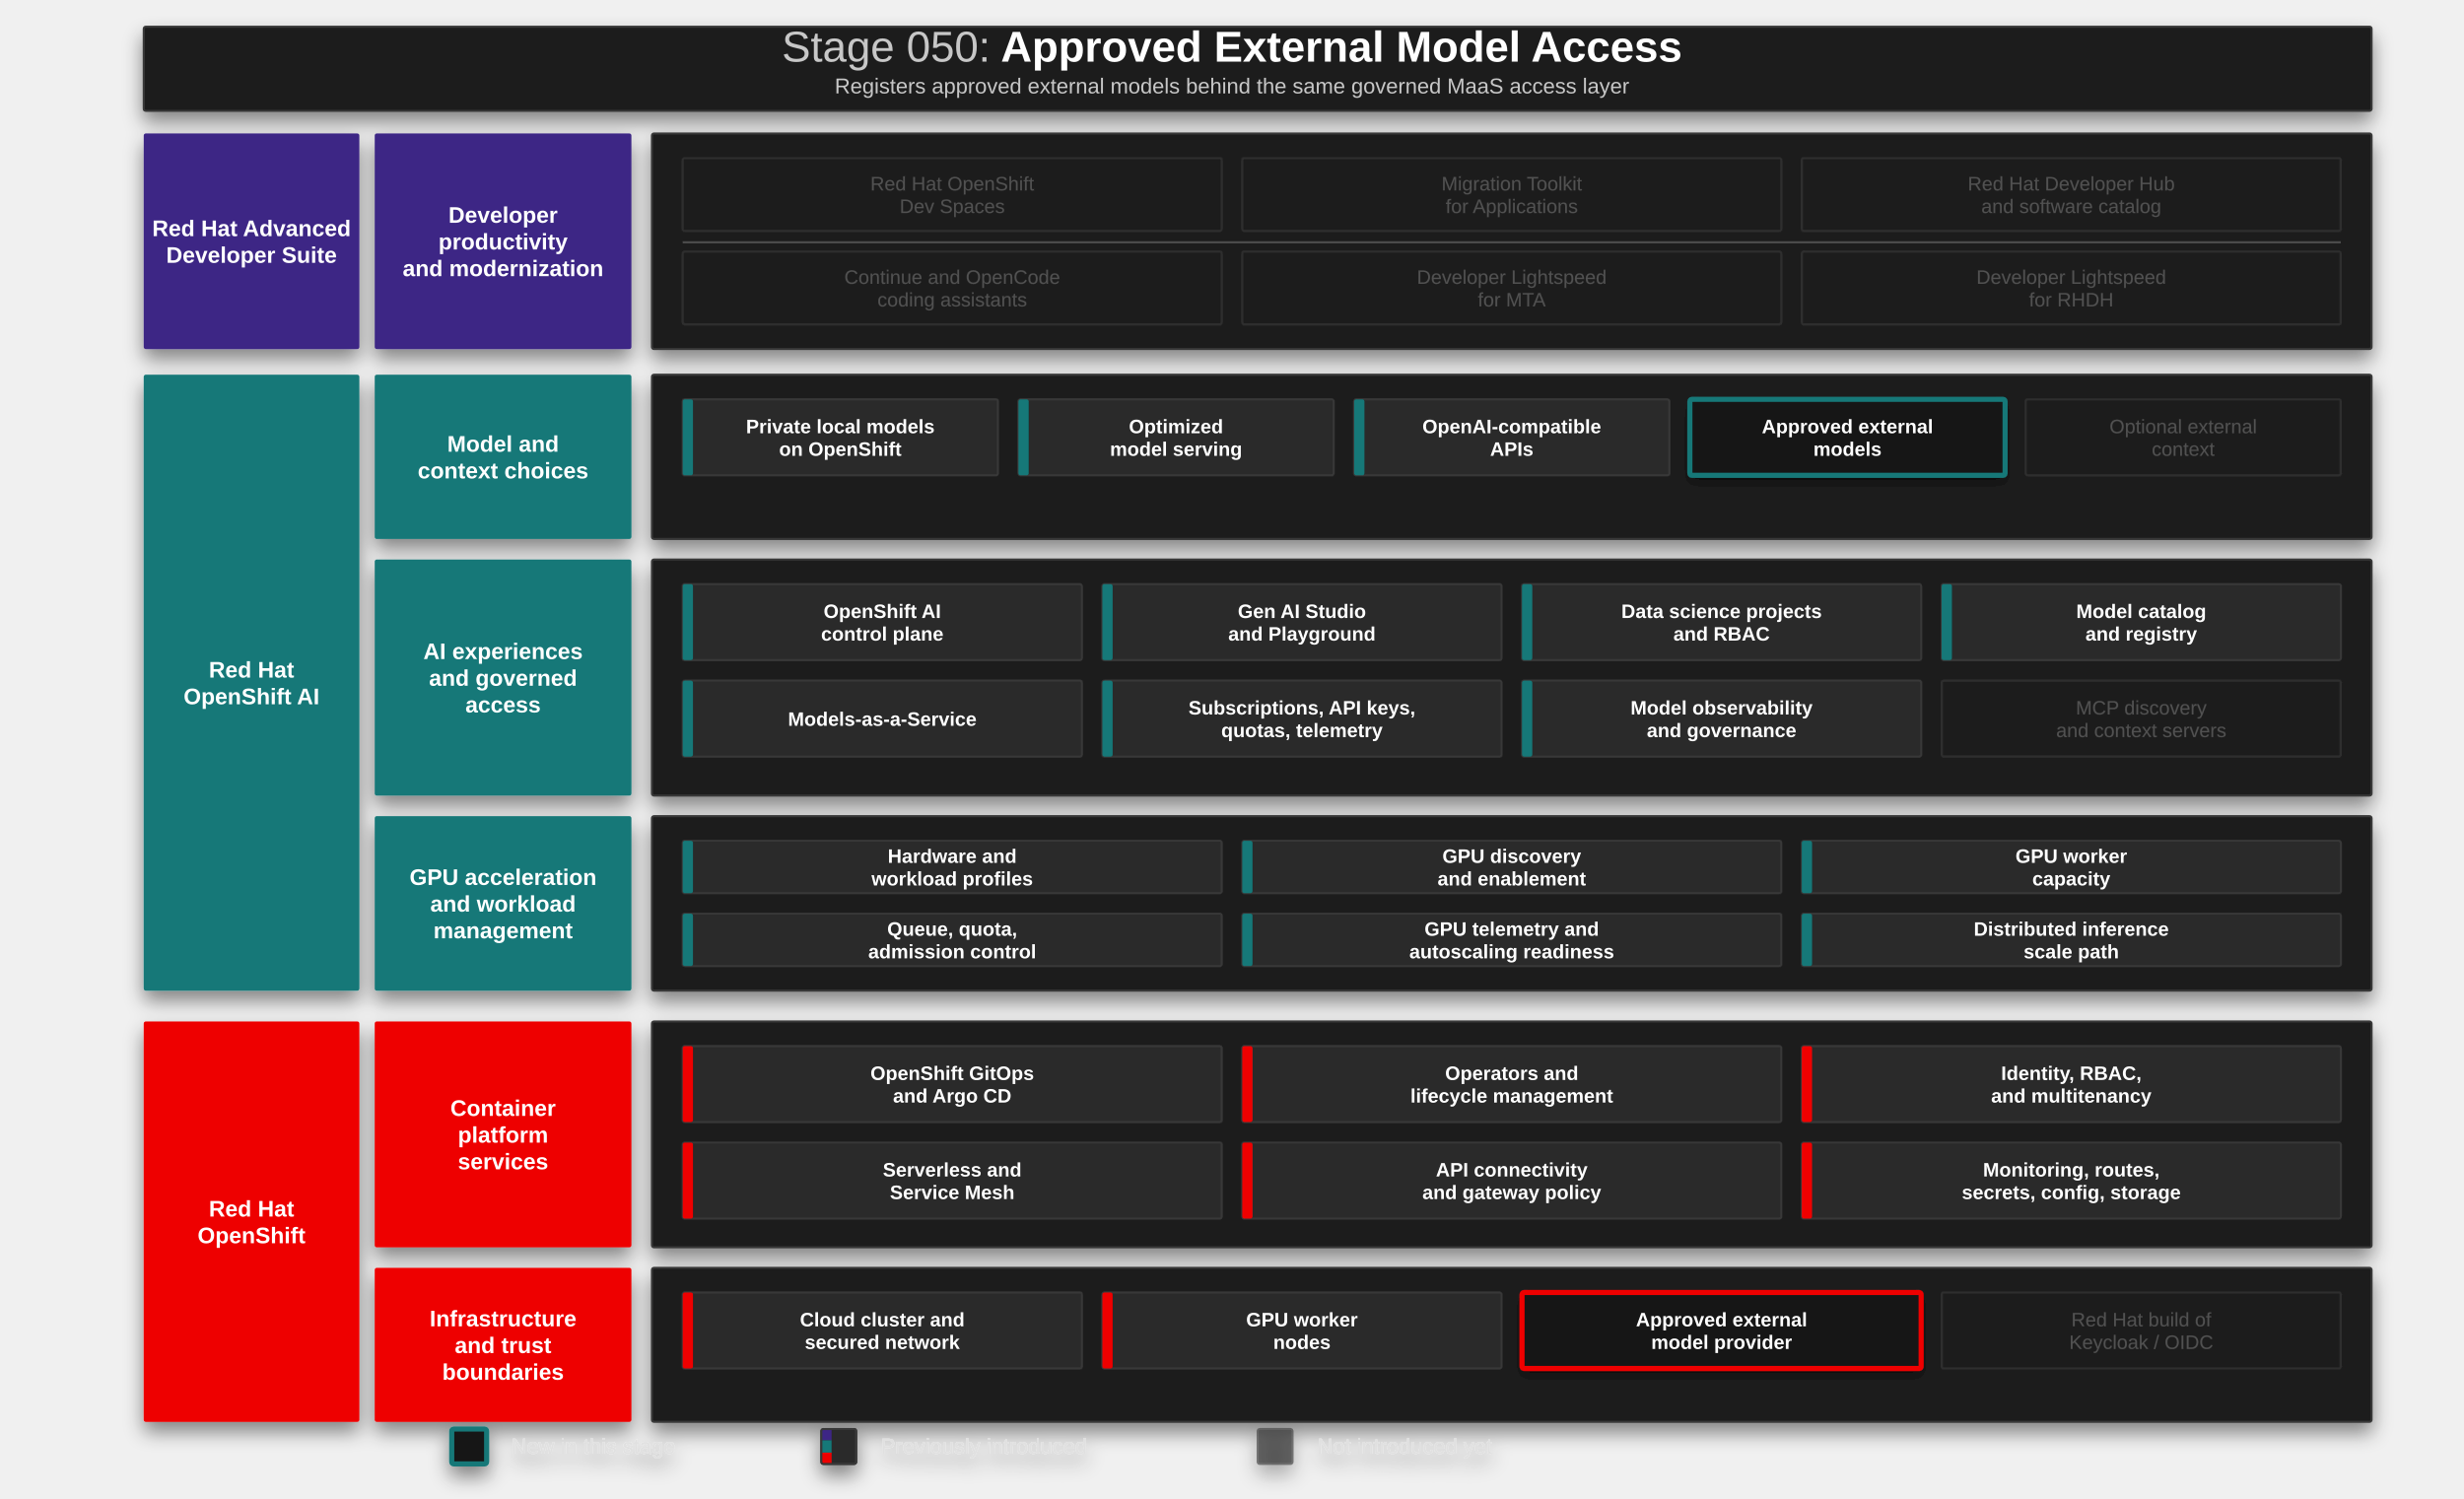
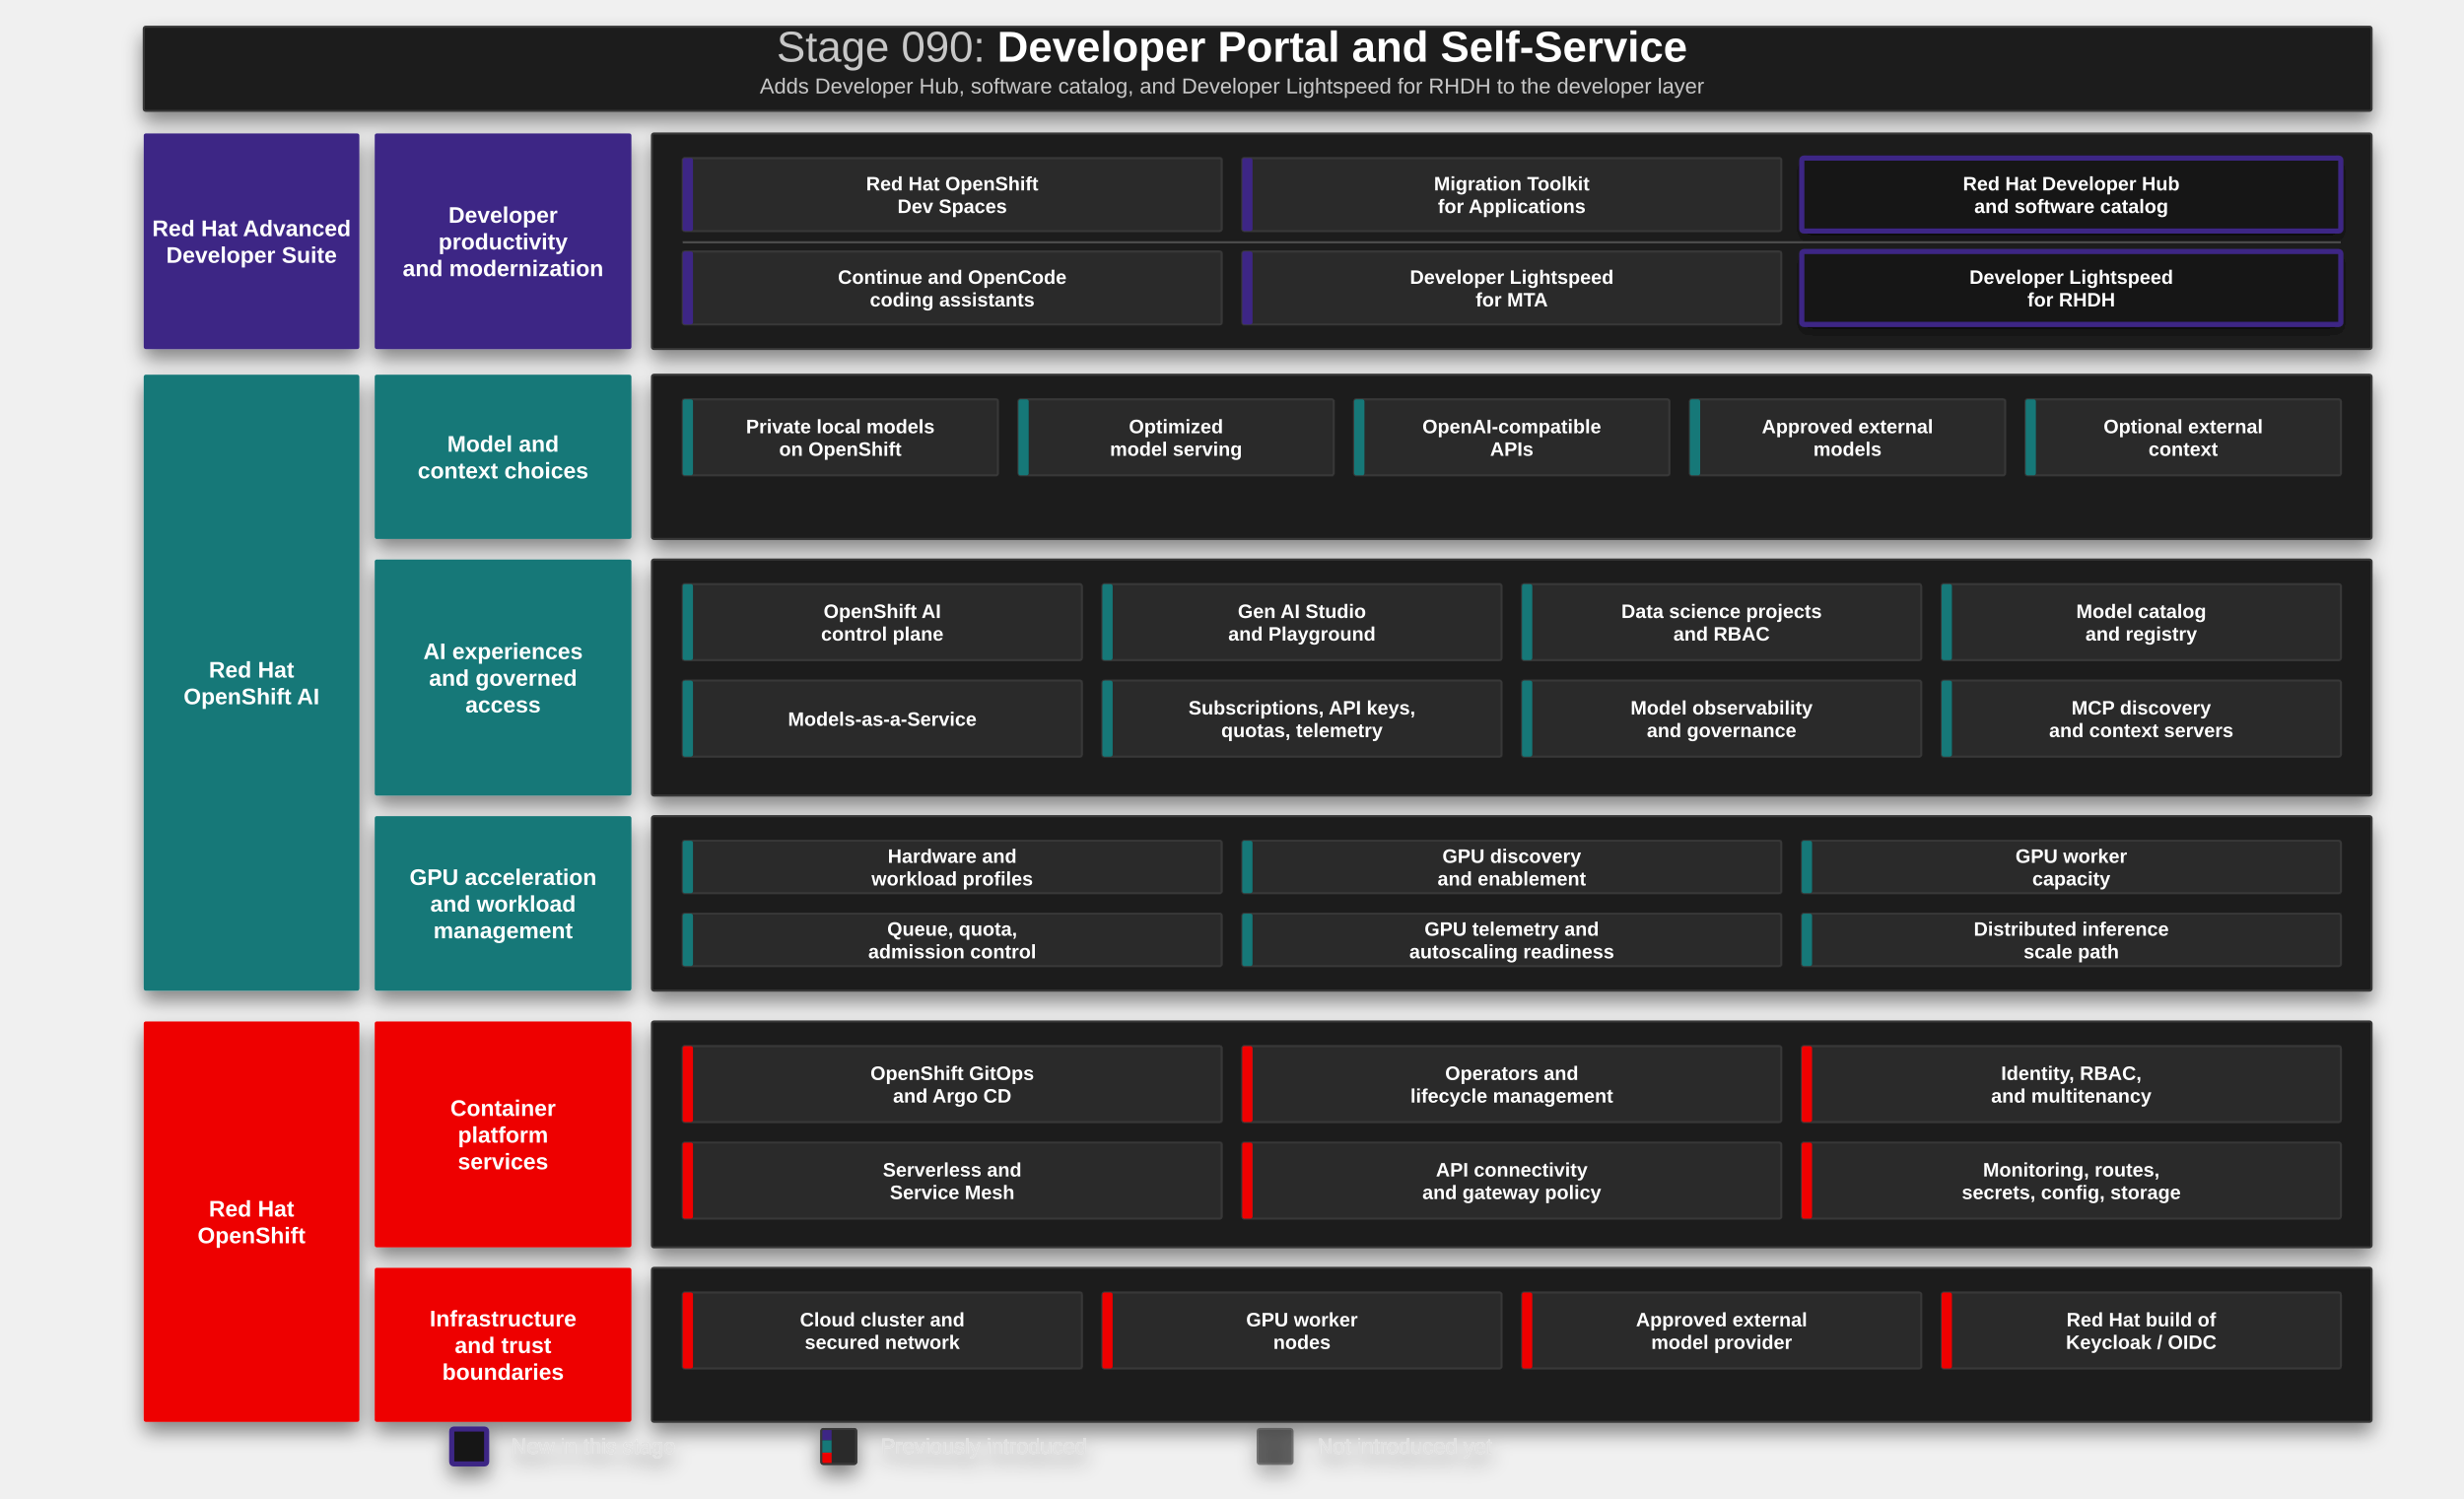
<svg xmlns="http://www.w3.org/2000/svg" width="2400" height="1460" viewBox="0 0 2400 1460" role="img" aria-labelledby="title desc">
  <style>.display{font-family:'Red Hat Display','Arial',sans-serif}.body{font-family:'Red Hat Text','Arial',sans-serif}</style>
  <defs>
    <filter id="lift" x="-20%" y="-20%" width="140%" height="140%">
      <feDropShadow dx="0" dy="6" stdDeviation="5" flood-color="#000" flood-opacity="0.55" />
    </filter>
    <filter id="panelShadow" x="-8%" y="-8%" width="116%" height="116%">
      <feDropShadow dx="0" dy="10" stdDeviation="9" flood-color="#000" flood-opacity="0.45" />
    </filter>
  </defs>
  <g filter="url(#panelShadow)">
    <rect x="140" y="26" width="2170" height="82" rx="2" fill="#1f1f1f" stroke="#383838" stroke-width="2" />
    <text x="1200" y="60" class="display" font-size="42" fill="#ffffff" font-weight="700" text-anchor="middle">
-       <tspan fill="#c7c7c7" font-weight="500">Stage 050:</tspan> Approved External Model Access</text>
-     <text x="1200" y="91" class="body" font-size="21" fill="#c7c7c7" text-anchor="middle">Registers approved external models behind the same governed MaaS access layer</text>
+       <tspan fill="#c7c7c7" font-weight="500">Stage 090:</tspan> Developer Portal and Self-Service</text>
+     <text x="1200" y="91" class="body" font-size="21" fill="#c7c7c7" text-anchor="middle">Adds Developer Hub, software catalog, and Developer Lightspeed for RHDH to the developer layer</text>
    <rect x="140" y="130" width="210" height="210" rx="2" fill="#3d2785" stroke="#3d2785" stroke-width="0" />
    <text x="245" y="230" class="body" font-size="22" fill="#ffffff" font-weight="700" text-anchor="middle">Red Hat Advanced</text>
    <text x="245" y="256" class="body" font-size="22" fill="#ffffff" font-weight="700" text-anchor="middle">Developer Suite</text>
    <rect x="140" y="365" width="210" height="600" rx="2" fill="#147878" stroke="#147878" stroke-width="0" />
    <text x="245" y="660" class="body" font-size="22" fill="#ffffff" font-weight="700" text-anchor="middle">Red Hat</text>
    <text x="245" y="686" class="body" font-size="22" fill="#ffffff" font-weight="700" text-anchor="middle">OpenShift AI</text>
    <rect x="140" y="995" width="210" height="390" rx="2" fill="#ee0000" stroke="#ee0000" stroke-width="0" />
    <text x="245" y="1185" class="body" font-size="22" fill="#ffffff" font-weight="700" text-anchor="middle">Red Hat</text>
    <text x="245" y="1211" class="body" font-size="22" fill="#ffffff" font-weight="700" text-anchor="middle">OpenShift</text>
    <rect x="365" y="130" width="250" height="210" rx="2" fill="#3d2785" stroke="#3d2785" stroke-width="0" />
    <text x="490" y="217" class="body" font-size="22" fill="#ffffff" font-weight="700" text-anchor="middle">Developer</text>
    <text x="490" y="243" class="body" font-size="22" fill="#ffffff" font-weight="700" text-anchor="middle">productivity</text>
    <text x="490" y="269" class="body" font-size="22" fill="#ffffff" font-weight="700" text-anchor="middle">and modernization</text>
    <rect x="635" y="130" width="1675" height="210" rx="2" fill="#1f1f1f" stroke="#383838" stroke-width="2" />
-     <g opacity="0.62">
-       <rect x="665" y="154" width="525" height="71" rx="2" fill="#1f1f1f" stroke="#383838" stroke-width="2" />
-       <text x="927.5" y="185.5" class="body" font-size="19" fill="#707070" font-weight="450" text-anchor="middle">Red Hat OpenShift</text>
-       <text x="927.5" y="207.5" class="body" font-size="19" fill="#707070" font-weight="450" text-anchor="middle">Dev Spaces</text>
-     </g>
-     <g opacity="0.62">
-       <rect x="1210" y="154" width="525" height="71" rx="2" fill="#1f1f1f" stroke="#383838" stroke-width="2" />
-       <text x="1472.5" y="185.5" class="body" font-size="19" fill="#707070" font-weight="450" text-anchor="middle">Migration Toolkit</text>
-       <text x="1472.5" y="207.5" class="body" font-size="19" fill="#707070" font-weight="450" text-anchor="middle">for Applications</text>
-     </g>
-     <g opacity="0.62">
-       <rect x="1755" y="154" width="525" height="71" rx="2" fill="#1f1f1f" stroke="#383838" stroke-width="2" />
-       <text x="2017.5" y="185.5" class="body" font-size="19" fill="#707070" font-weight="450" text-anchor="middle">Red Hat Developer Hub</text>
-       <text x="2017.5" y="207.5" class="body" font-size="19" fill="#707070" font-weight="450" text-anchor="middle">and software catalog</text>
-     </g>
-     <g opacity="0.62">
-       <rect x="665" y="245" width="525" height="71" rx="2" fill="#1f1f1f" stroke="#383838" stroke-width="2" />
-       <text x="927.5" y="276.5" class="body" font-size="19" fill="#707070" font-weight="450" text-anchor="middle">Continue and OpenCode</text>
-       <text x="927.5" y="298.5" class="body" font-size="19" fill="#707070" font-weight="450" text-anchor="middle">coding assistants</text>
-     </g>
-     <g opacity="0.62">
-       <rect x="1210" y="245" width="525" height="71" rx="2" fill="#1f1f1f" stroke="#383838" stroke-width="2" />
-       <text x="1472.5" y="276.5" class="body" font-size="19" fill="#707070" font-weight="450" text-anchor="middle">Developer Lightspeed</text>
-       <text x="1472.5" y="298.5" class="body" font-size="19" fill="#707070" font-weight="450" text-anchor="middle">for MTA</text>
-     </g>
-     <g opacity="0.62">
-       <rect x="1755" y="245" width="525" height="71" rx="2" fill="#1f1f1f" stroke="#383838" stroke-width="2" />
-       <text x="2017.5" y="276.5" class="body" font-size="19" fill="#707070" font-weight="450" text-anchor="middle">Developer Lightspeed</text>
-       <text x="2017.5" y="298.5" class="body" font-size="19" fill="#707070" font-weight="450" text-anchor="middle">for RHDH</text>
+     <g>
+       <rect x="665" y="154" width="525" height="71" rx="2" fill="#292929" stroke="#383838" stroke-width="2" />
+       <rect x="665" y="154" width="10" height="71" rx="2" fill="#3d2785" stroke="#3d2785" stroke-width="0" />
+       <text x="927.5" y="185.5" class="body" font-size="19" fill="#ffffff" font-weight="550" text-anchor="middle">Red Hat OpenShift</text>
+       <text x="927.5" y="207.5" class="body" font-size="19" fill="#ffffff" font-weight="550" text-anchor="middle">Dev Spaces</text>
+     </g>
+     <g>
+       <rect x="1210" y="154" width="525" height="71" rx="2" fill="#292929" stroke="#383838" stroke-width="2" />
+       <rect x="1210" y="154" width="10" height="71" rx="2" fill="#3d2785" stroke="#3d2785" stroke-width="0" />
+       <text x="1472.5" y="185.5" class="body" font-size="19" fill="#ffffff" font-weight="550" text-anchor="middle">Migration Toolkit</text>
+       <text x="1472.5" y="207.5" class="body" font-size="19" fill="#ffffff" font-weight="550" text-anchor="middle">for Applications</text>
+     </g>
+     <g filter="url(#lift)">
+       <rect x="1755" y="154" width="525" height="71" rx="2" fill="#151515" stroke="#3d2785" stroke-width="5" />
+       <text x="2017.5" y="185.5" class="body" font-size="19" fill="#ffffff" font-weight="700" text-anchor="middle">Red Hat Developer Hub</text>
+       <text x="2017.5" y="207.5" class="body" font-size="19" fill="#ffffff" font-weight="700" text-anchor="middle">and software catalog</text>
+     </g>
+     <g>
+       <rect x="665" y="245" width="525" height="71" rx="2" fill="#292929" stroke="#383838" stroke-width="2" />
+       <rect x="665" y="245" width="10" height="71" rx="2" fill="#3d2785" stroke="#3d2785" stroke-width="0" />
+       <text x="927.5" y="276.5" class="body" font-size="19" fill="#ffffff" font-weight="550" text-anchor="middle">Continue and OpenCode</text>
+       <text x="927.5" y="298.5" class="body" font-size="19" fill="#ffffff" font-weight="550" text-anchor="middle">coding assistants</text>
+     </g>
+     <g>
+       <rect x="1210" y="245" width="525" height="71" rx="2" fill="#292929" stroke="#383838" stroke-width="2" />
+       <rect x="1210" y="245" width="10" height="71" rx="2" fill="#3d2785" stroke="#3d2785" stroke-width="0" />
+       <text x="1472.5" y="276.5" class="body" font-size="19" fill="#ffffff" font-weight="550" text-anchor="middle">Developer Lightspeed</text>
+       <text x="1472.5" y="298.5" class="body" font-size="19" fill="#ffffff" font-weight="550" text-anchor="middle">for MTA</text>
+     </g>
+     <g filter="url(#lift)">
+       <rect x="1755" y="245" width="525" height="71" rx="2" fill="#151515" stroke="#3d2785" stroke-width="5" />
+       <text x="2017.5" y="276.5" class="body" font-size="19" fill="#ffffff" font-weight="700" text-anchor="middle">Developer Lightspeed</text>
+       <text x="2017.5" y="298.5" class="body" font-size="19" fill="#ffffff" font-weight="700" text-anchor="middle">for RHDH</text>
    </g>
    <line x1="665" y1="236" x2="2280" y2="236" stroke="#4d4d4d" stroke-width="2" />
    <rect x="365" y="365" width="250" height="160" rx="2" fill="#147878" stroke="#147878" stroke-width="0" />
    <text x="490" y="440" class="body" font-size="22" fill="#ffffff" font-weight="700" text-anchor="middle">Model and</text>
    <text x="490" y="466" class="body" font-size="22" fill="#ffffff" font-weight="700" text-anchor="middle">context choices</text>
    <rect x="635" y="365" width="1675" height="160" rx="2" fill="#1f1f1f" stroke="#383838" stroke-width="2" />
    <g>
      <rect x="665" y="389" width="307" height="74" rx="2" fill="#292929" stroke="#383838" stroke-width="2" />
      <rect x="665" y="389" width="10" height="74" rx="2" fill="#147878" stroke="#147878" stroke-width="0" />
      <text x="818.5" y="422" class="body" font-size="19" fill="#ffffff" font-weight="550" text-anchor="middle">Private local models</text>
      <text x="818.5" y="444" class="body" font-size="19" fill="#ffffff" font-weight="550" text-anchor="middle">on OpenShift</text>
    </g>
    <g>
      <rect x="992" y="389" width="307" height="74" rx="2" fill="#292929" stroke="#383838" stroke-width="2" />
      <rect x="992" y="389" width="10" height="74" rx="2" fill="#147878" stroke="#147878" stroke-width="0" />
      <text x="1145.5" y="422" class="body" font-size="19" fill="#ffffff" font-weight="550" text-anchor="middle">Optimized</text>
      <text x="1145.5" y="444" class="body" font-size="19" fill="#ffffff" font-weight="550" text-anchor="middle">model serving</text>
    </g>
    <g>
      <rect x="1319" y="389" width="307" height="74" rx="2" fill="#292929" stroke="#383838" stroke-width="2" />
      <rect x="1319" y="389" width="10" height="74" rx="2" fill="#147878" stroke="#147878" stroke-width="0" />
      <text x="1472.5" y="422" class="body" font-size="19" fill="#ffffff" font-weight="550" text-anchor="middle">OpenAI-compatible</text>
      <text x="1472.5" y="444" class="body" font-size="19" fill="#ffffff" font-weight="550" text-anchor="middle">APIs</text>
    </g>
-     <g filter="url(#lift)">
-       <rect x="1646" y="389" width="307" height="74" rx="2" fill="#151515" stroke="#147878" stroke-width="5" />
-       <text x="1799.5" y="422" class="body" font-size="19" fill="#ffffff" font-weight="700" text-anchor="middle">Approved external</text>
-       <text x="1799.5" y="444" class="body" font-size="19" fill="#ffffff" font-weight="700" text-anchor="middle">models</text>
-     </g>
-     <g opacity="0.62">
-       <rect x="1973" y="389" width="307" height="74" rx="2" fill="#1f1f1f" stroke="#383838" stroke-width="2" />
-       <text x="2126.5" y="422" class="body" font-size="19" fill="#707070" font-weight="450" text-anchor="middle">Optional external</text>
-       <text x="2126.5" y="444" class="body" font-size="19" fill="#707070" font-weight="450" text-anchor="middle">context</text>
+     <g>
+       <rect x="1646" y="389" width="307" height="74" rx="2" fill="#292929" stroke="#383838" stroke-width="2" />
+       <rect x="1646" y="389" width="10" height="74" rx="2" fill="#147878" stroke="#147878" stroke-width="0" />
+       <text x="1799.5" y="422" class="body" font-size="19" fill="#ffffff" font-weight="550" text-anchor="middle">Approved external</text>
+       <text x="1799.5" y="444" class="body" font-size="19" fill="#ffffff" font-weight="550" text-anchor="middle">models</text>
+     </g>
+     <g>
+       <rect x="1973" y="389" width="307" height="74" rx="2" fill="#292929" stroke="#383838" stroke-width="2" />
+       <rect x="1973" y="389" width="10" height="74" rx="2" fill="#147878" stroke="#147878" stroke-width="0" />
+       <text x="2126.5" y="422" class="body" font-size="19" fill="#ffffff" font-weight="550" text-anchor="middle">Optional external</text>
+       <text x="2126.5" y="444" class="body" font-size="19" fill="#ffffff" font-weight="550" text-anchor="middle">context</text>
    </g>
    <rect x="365" y="545" width="250" height="230" rx="2" fill="#147878" stroke="#147878" stroke-width="0" />
    <text x="490" y="642" class="body" font-size="22" fill="#ffffff" font-weight="700" text-anchor="middle">AI experiences</text>
    <text x="490" y="668" class="body" font-size="22" fill="#ffffff" font-weight="700" text-anchor="middle">and governed</text>
    <text x="490" y="694" class="body" font-size="22" fill="#ffffff" font-weight="700" text-anchor="middle">access</text>
    <rect x="635" y="545" width="1675" height="230" rx="2" fill="#1f1f1f" stroke="#383838" stroke-width="2" />
    <g>
      <rect x="665" y="569" width="388.75" height="74" rx="2" fill="#292929" stroke="#383838" stroke-width="2" />
      <rect x="665" y="569" width="10" height="74" rx="2" fill="#147878" stroke="#147878" stroke-width="0" />
      <text x="859.375" y="602" class="body" font-size="19" fill="#ffffff" font-weight="550" text-anchor="middle">OpenShift AI</text>
      <text x="859.375" y="624" class="body" font-size="19" fill="#ffffff" font-weight="550" text-anchor="middle">control plane</text>
    </g>
    <g>
      <rect x="1073.75" y="569" width="388.75" height="74" rx="2" fill="#292929" stroke="#383838" stroke-width="2" />
      <rect x="1073.75" y="569" width="10" height="74" rx="2" fill="#147878" stroke="#147878" stroke-width="0" />
      <text x="1268.125" y="602" class="body" font-size="19" fill="#ffffff" font-weight="550" text-anchor="middle">Gen AI Studio</text>
      <text x="1268.125" y="624" class="body" font-size="19" fill="#ffffff" font-weight="550" text-anchor="middle">and Playground</text>
    </g>
    <g>
      <rect x="1482.5" y="569" width="388.75" height="74" rx="2" fill="#292929" stroke="#383838" stroke-width="2" />
      <rect x="1482.5" y="569" width="10" height="74" rx="2" fill="#147878" stroke="#147878" stroke-width="0" />
      <text x="1676.875" y="602" class="body" font-size="19" fill="#ffffff" font-weight="550" text-anchor="middle">Data science projects</text>
      <text x="1676.875" y="624" class="body" font-size="19" fill="#ffffff" font-weight="550" text-anchor="middle">and RBAC</text>
    </g>
    <g>
      <rect x="1891.25" y="569" width="388.75" height="74" rx="2" fill="#292929" stroke="#383838" stroke-width="2" />
      <rect x="1891.25" y="569" width="10" height="74" rx="2" fill="#147878" stroke="#147878" stroke-width="0" />
      <text x="2085.625" y="602" class="body" font-size="19" fill="#ffffff" font-weight="550" text-anchor="middle">Model catalog</text>
      <text x="2085.625" y="624" class="body" font-size="19" fill="#ffffff" font-weight="550" text-anchor="middle">and registry</text>
    </g>
    <g>
      <rect x="665" y="663" width="388.75" height="74" rx="2" fill="#292929" stroke="#383838" stroke-width="2" />
      <rect x="665" y="663" width="10" height="74" rx="2" fill="#147878" stroke="#147878" stroke-width="0" />
      <text x="859.375" y="707" class="body" font-size="19" fill="#ffffff" font-weight="550" text-anchor="middle">Models-as-a-Service</text>
    </g>
    <g>
      <rect x="1073.75" y="663" width="388.75" height="74" rx="2" fill="#292929" stroke="#383838" stroke-width="2" />
      <rect x="1073.75" y="663" width="10" height="74" rx="2" fill="#147878" stroke="#147878" stroke-width="0" />
      <text x="1268.125" y="696" class="body" font-size="19" fill="#ffffff" font-weight="550" text-anchor="middle">Subscriptions, API keys,</text>
      <text x="1268.125" y="718" class="body" font-size="19" fill="#ffffff" font-weight="550" text-anchor="middle">quotas, telemetry</text>
    </g>
    <g>
      <rect x="1482.5" y="663" width="388.75" height="74" rx="2" fill="#292929" stroke="#383838" stroke-width="2" />
      <rect x="1482.5" y="663" width="10" height="74" rx="2" fill="#147878" stroke="#147878" stroke-width="0" />
      <text x="1676.875" y="696" class="body" font-size="19" fill="#ffffff" font-weight="550" text-anchor="middle">Model observability</text>
      <text x="1676.875" y="718" class="body" font-size="19" fill="#ffffff" font-weight="550" text-anchor="middle">and governance</text>
    </g>
-     <g opacity="0.62">
-       <rect x="1891.25" y="663" width="388.75" height="74" rx="2" fill="#1f1f1f" stroke="#383838" stroke-width="2" />
-       <text x="2085.625" y="696" class="body" font-size="19" fill="#707070" font-weight="450" text-anchor="middle">MCP discovery</text>
-       <text x="2085.625" y="718" class="body" font-size="19" fill="#707070" font-weight="450" text-anchor="middle">and context servers</text>
+     <g>
+       <rect x="1891.25" y="663" width="388.75" height="74" rx="2" fill="#292929" stroke="#383838" stroke-width="2" />
+       <rect x="1891.25" y="663" width="10" height="74" rx="2" fill="#147878" stroke="#147878" stroke-width="0" />
+       <text x="2085.625" y="696" class="body" font-size="19" fill="#ffffff" font-weight="550" text-anchor="middle">MCP discovery</text>
+       <text x="2085.625" y="718" class="body" font-size="19" fill="#ffffff" font-weight="550" text-anchor="middle">and context servers</text>
    </g>
    <rect x="365" y="795" width="250" height="170" rx="2" fill="#147878" stroke="#147878" stroke-width="0" />
    <text x="490" y="862" class="body" font-size="22" fill="#ffffff" font-weight="700" text-anchor="middle">GPU acceleration</text>
    <text x="490" y="888" class="body" font-size="22" fill="#ffffff" font-weight="700" text-anchor="middle">and workload</text>
    <text x="490" y="914" class="body" font-size="22" fill="#ffffff" font-weight="700" text-anchor="middle">management</text>
    <rect x="635" y="795" width="1675" height="170" rx="2" fill="#1f1f1f" stroke="#383838" stroke-width="2" />
    <g>
      <rect x="665" y="819" width="525" height="51" rx="2" fill="#292929" stroke="#383838" stroke-width="2" />
      <rect x="665" y="819" width="10" height="51" rx="2" fill="#147878" stroke="#147878" stroke-width="0" />
      <text x="927.5" y="840.5" class="body" font-size="19" fill="#ffffff" font-weight="550" text-anchor="middle">Hardware and</text>
      <text x="927.5" y="862.5" class="body" font-size="19" fill="#ffffff" font-weight="550" text-anchor="middle">workload profiles</text>
    </g>
    <g>
      <rect x="1210" y="819" width="525" height="51" rx="2" fill="#292929" stroke="#383838" stroke-width="2" />
      <rect x="1210" y="819" width="10" height="51" rx="2" fill="#147878" stroke="#147878" stroke-width="0" />
      <text x="1472.5" y="840.5" class="body" font-size="19" fill="#ffffff" font-weight="550" text-anchor="middle">GPU discovery</text>
      <text x="1472.5" y="862.5" class="body" font-size="19" fill="#ffffff" font-weight="550" text-anchor="middle">and enablement</text>
    </g>
    <g>
      <rect x="1755" y="819" width="525" height="51" rx="2" fill="#292929" stroke="#383838" stroke-width="2" />
      <rect x="1755" y="819" width="10" height="51" rx="2" fill="#147878" stroke="#147878" stroke-width="0" />
      <text x="2017.5" y="840.5" class="body" font-size="19" fill="#ffffff" font-weight="550" text-anchor="middle">GPU worker</text>
      <text x="2017.5" y="862.5" class="body" font-size="19" fill="#ffffff" font-weight="550" text-anchor="middle">capacity</text>
    </g>
    <g>
      <rect x="665" y="890" width="525" height="51" rx="2" fill="#292929" stroke="#383838" stroke-width="2" />
      <rect x="665" y="890" width="10" height="51" rx="2" fill="#147878" stroke="#147878" stroke-width="0" />
      <text x="927.5" y="911.5" class="body" font-size="19" fill="#ffffff" font-weight="550" text-anchor="middle">Queue, quota,</text>
      <text x="927.5" y="933.5" class="body" font-size="19" fill="#ffffff" font-weight="550" text-anchor="middle">admission control</text>
    </g>
    <g>
      <rect x="1210" y="890" width="525" height="51" rx="2" fill="#292929" stroke="#383838" stroke-width="2" />
      <rect x="1210" y="890" width="10" height="51" rx="2" fill="#147878" stroke="#147878" stroke-width="0" />
      <text x="1472.5" y="911.5" class="body" font-size="19" fill="#ffffff" font-weight="550" text-anchor="middle">GPU telemetry and</text>
      <text x="1472.5" y="933.5" class="body" font-size="19" fill="#ffffff" font-weight="550" text-anchor="middle">autoscaling readiness</text>
    </g>
    <g>
      <rect x="1755" y="890" width="525" height="51" rx="2" fill="#292929" stroke="#383838" stroke-width="2" />
      <rect x="1755" y="890" width="10" height="51" rx="2" fill="#147878" stroke="#147878" stroke-width="0" />
      <text x="2017.5" y="911.5" class="body" font-size="19" fill="#ffffff" font-weight="550" text-anchor="middle">Distributed inference</text>
      <text x="2017.5" y="933.5" class="body" font-size="19" fill="#ffffff" font-weight="550" text-anchor="middle">scale path</text>
    </g>
    <rect x="365" y="995" width="250" height="220" rx="2" fill="#ee0000" stroke="#ee0000" stroke-width="0" />
    <text x="490" y="1087" class="body" font-size="22" fill="#ffffff" font-weight="700" text-anchor="middle">Container</text>
    <text x="490" y="1113" class="body" font-size="22" fill="#ffffff" font-weight="700" text-anchor="middle">platform</text>
    <text x="490" y="1139" class="body" font-size="22" fill="#ffffff" font-weight="700" text-anchor="middle">services</text>
    <rect x="635" y="995" width="1675" height="220" rx="2" fill="#1f1f1f" stroke="#383838" stroke-width="2" />
    <g>
      <rect x="665" y="1019" width="525" height="74" rx="2" fill="#292929" stroke="#383838" stroke-width="2" />
      <rect x="665" y="1019" width="10" height="74" rx="2" fill="#ee0000" stroke="#ee0000" stroke-width="0" />
      <text x="927.5" y="1052" class="body" font-size="19" fill="#ffffff" font-weight="550" text-anchor="middle">OpenShift GitOps</text>
      <text x="927.5" y="1074" class="body" font-size="19" fill="#ffffff" font-weight="550" text-anchor="middle">and Argo CD</text>
    </g>
    <g>
      <rect x="1210" y="1019" width="525" height="74" rx="2" fill="#292929" stroke="#383838" stroke-width="2" />
      <rect x="1210" y="1019" width="10" height="74" rx="2" fill="#ee0000" stroke="#ee0000" stroke-width="0" />
      <text x="1472.5" y="1052" class="body" font-size="19" fill="#ffffff" font-weight="550" text-anchor="middle">Operators and</text>
      <text x="1472.5" y="1074" class="body" font-size="19" fill="#ffffff" font-weight="550" text-anchor="middle">lifecycle management</text>
    </g>
    <g>
      <rect x="1755" y="1019" width="525" height="74" rx="2" fill="#292929" stroke="#383838" stroke-width="2" />
      <rect x="1755" y="1019" width="10" height="74" rx="2" fill="#ee0000" stroke="#ee0000" stroke-width="0" />
      <text x="2017.5" y="1052" class="body" font-size="19" fill="#ffffff" font-weight="550" text-anchor="middle">Identity, RBAC,</text>
      <text x="2017.5" y="1074" class="body" font-size="19" fill="#ffffff" font-weight="550" text-anchor="middle">and multitenancy</text>
    </g>
    <g>
      <rect x="665" y="1113" width="525" height="74" rx="2" fill="#292929" stroke="#383838" stroke-width="2" />
      <rect x="665" y="1113" width="10" height="74" rx="2" fill="#ee0000" stroke="#ee0000" stroke-width="0" />
      <text x="927.5" y="1146" class="body" font-size="19" fill="#ffffff" font-weight="550" text-anchor="middle">Serverless and</text>
      <text x="927.5" y="1168" class="body" font-size="19" fill="#ffffff" font-weight="550" text-anchor="middle">Service Mesh</text>
    </g>
    <g>
      <rect x="1210" y="1113" width="525" height="74" rx="2" fill="#292929" stroke="#383838" stroke-width="2" />
      <rect x="1210" y="1113" width="10" height="74" rx="2" fill="#ee0000" stroke="#ee0000" stroke-width="0" />
      <text x="1472.5" y="1146" class="body" font-size="19" fill="#ffffff" font-weight="550" text-anchor="middle">API connectivity</text>
      <text x="1472.5" y="1168" class="body" font-size="19" fill="#ffffff" font-weight="550" text-anchor="middle">and gateway policy</text>
    </g>
    <g>
      <rect x="1755" y="1113" width="525" height="74" rx="2" fill="#292929" stroke="#383838" stroke-width="2" />
      <rect x="1755" y="1113" width="10" height="74" rx="2" fill="#ee0000" stroke="#ee0000" stroke-width="0" />
      <text x="2017.5" y="1146" class="body" font-size="19" fill="#ffffff" font-weight="550" text-anchor="middle">Monitoring, routes,</text>
      <text x="2017.5" y="1168" class="body" font-size="19" fill="#ffffff" font-weight="550" text-anchor="middle">secrets, config, storage</text>
    </g>
    <rect x="365" y="1235" width="250" height="150" rx="2" fill="#ee0000" stroke="#ee0000" stroke-width="0" />
    <text x="490" y="1292" class="body" font-size="22" fill="#ffffff" font-weight="700" text-anchor="middle">Infrastructure</text>
    <text x="490" y="1318" class="body" font-size="22" fill="#ffffff" font-weight="700" text-anchor="middle">and trust</text>
    <text x="490" y="1344" class="body" font-size="22" fill="#ffffff" font-weight="700" text-anchor="middle">boundaries</text>
    <rect x="635" y="1235" width="1675" height="150" rx="2" fill="#1f1f1f" stroke="#383838" stroke-width="2" />
    <g>
      <rect x="665" y="1259" width="388.75" height="74" rx="2" fill="#292929" stroke="#383838" stroke-width="2" />
      <rect x="665" y="1259" width="10" height="74" rx="2" fill="#ee0000" stroke="#ee0000" stroke-width="0" />
      <text x="859.375" y="1292" class="body" font-size="19" fill="#ffffff" font-weight="550" text-anchor="middle">Cloud cluster and</text>
      <text x="859.375" y="1314" class="body" font-size="19" fill="#ffffff" font-weight="550" text-anchor="middle">secured network</text>
    </g>
    <g>
      <rect x="1073.75" y="1259" width="388.75" height="74" rx="2" fill="#292929" stroke="#383838" stroke-width="2" />
      <rect x="1073.75" y="1259" width="10" height="74" rx="2" fill="#ee0000" stroke="#ee0000" stroke-width="0" />
      <text x="1268.125" y="1292" class="body" font-size="19" fill="#ffffff" font-weight="550" text-anchor="middle">GPU worker</text>
      <text x="1268.125" y="1314" class="body" font-size="19" fill="#ffffff" font-weight="550" text-anchor="middle">nodes</text>
    </g>
-     <g filter="url(#lift)">
-       <rect x="1482.5" y="1259" width="388.75" height="74" rx="2" fill="#151515" stroke="#ee0000" stroke-width="5" />
-       <text x="1676.875" y="1292" class="body" font-size="19" fill="#ffffff" font-weight="700" text-anchor="middle">Approved external</text>
-       <text x="1676.875" y="1314" class="body" font-size="19" fill="#ffffff" font-weight="700" text-anchor="middle">model provider</text>
-     </g>
-     <g opacity="0.62">
-       <rect x="1891.25" y="1259" width="388.75" height="74" rx="2" fill="#1f1f1f" stroke="#383838" stroke-width="2" />
-       <text x="2085.625" y="1292" class="body" font-size="19" fill="#707070" font-weight="450" text-anchor="middle">Red Hat build of</text>
-       <text x="2085.625" y="1314" class="body" font-size="19" fill="#707070" font-weight="450" text-anchor="middle">Keycloak / OIDC</text>
-     </g>
-     <rect x="440" y="1392" width="34" height="34" rx="2" fill="#151515" stroke="#147878" stroke-width="5" />
+     <g>
+       <rect x="1482.5" y="1259" width="388.75" height="74" rx="2" fill="#292929" stroke="#383838" stroke-width="2" />
+       <rect x="1482.5" y="1259" width="10" height="74" rx="2" fill="#ee0000" stroke="#ee0000" stroke-width="0" />
+       <text x="1676.875" y="1292" class="body" font-size="19" fill="#ffffff" font-weight="550" text-anchor="middle">Approved external</text>
+       <text x="1676.875" y="1314" class="body" font-size="19" fill="#ffffff" font-weight="550" text-anchor="middle">model provider</text>
+     </g>
+     <g>
+       <rect x="1891.25" y="1259" width="388.75" height="74" rx="2" fill="#292929" stroke="#383838" stroke-width="2" />
+       <rect x="1891.25" y="1259" width="10" height="74" rx="2" fill="#ee0000" stroke="#ee0000" stroke-width="0" />
+       <text x="2085.625" y="1292" class="body" font-size="19" fill="#ffffff" font-weight="550" text-anchor="middle">Red Hat build of</text>
+       <text x="2085.625" y="1314" class="body" font-size="19" fill="#ffffff" font-weight="550" text-anchor="middle">Keycloak / OIDC</text>
+     </g>
+     <rect x="440" y="1392" width="34" height="34" rx="2" fill="#151515" stroke="#3d2785" stroke-width="5" />
    <text x="498" y="1416" class="body" font-size="21" fill="#e0e0e0">New in this stage</text>
    <rect x="800" y="1392" width="34" height="34" rx="2" fill="#292929" stroke="#383838" stroke-width="2" />
    <rect x="800" y="1392" width="10" height="11" rx="0" fill="#3d2785" stroke="#3d2785" stroke-width="0" />
    <rect x="800" y="1403" width="10" height="12" rx="0" fill="#147878" stroke="#147878" stroke-width="0" />
    <rect x="800" y="1415" width="10" height="11" rx="0" fill="#ee0000" stroke="#ee0000" stroke-width="0" />
    <rect x="800" y="1392" width="34" height="34" rx="2" fill="none" stroke="#383838" stroke-width="2" />
    <text x="858" y="1416" class="body" font-size="21" fill="#e0e0e0">Previously introduced</text>
    <rect x="1225" y="1392" width="34" height="34" rx="2" fill="#1f1f1f" stroke="#383838" stroke-width="2" opacity="0.62" />
    <text x="1283" y="1416" class="body" font-size="21" fill="#e0e0e0">Not introduced yet</text>
  </g>
</svg>
